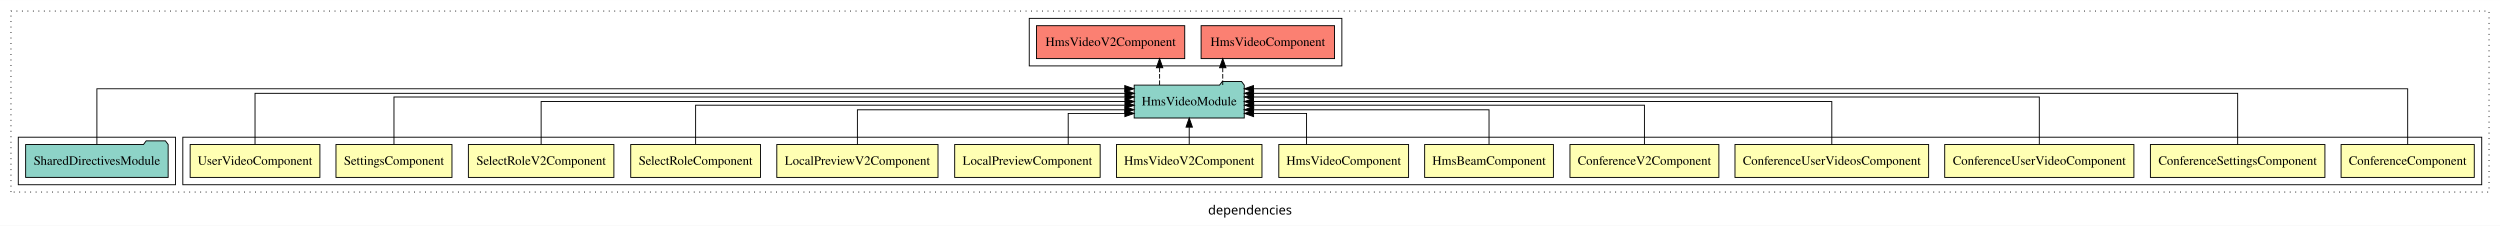
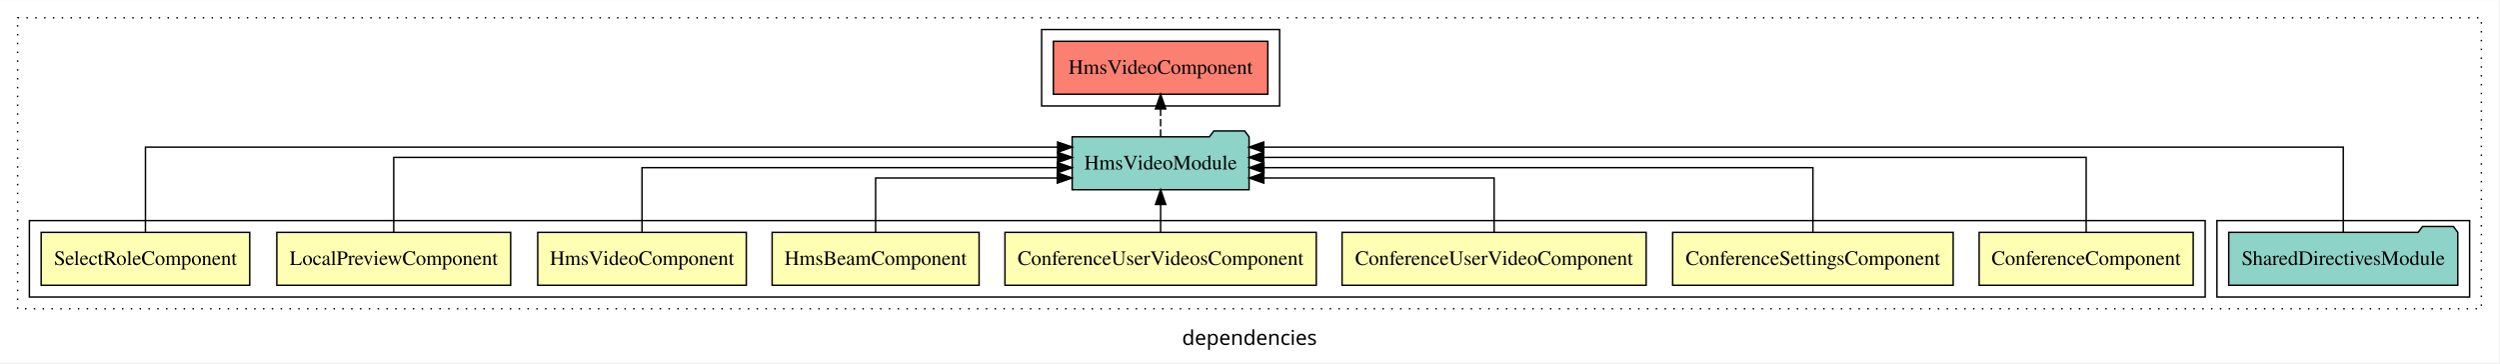
- <svg xmlns="http://www.w3.org/2000/svg" width="2735pt" height="247pt" viewBox="0.00 0.00 2735.00 246.80">
+ <svg xmlns="http://www.w3.org/2000/svg" width="1701pt" height="247pt" viewBox="0.00 0.00 1701.00 246.80">
  <g id="graph0" class="graph" transform="scale(1 1) rotate(0) translate(4 242.8)">
-     <polygon fill="white" stroke="transparent" points="-4,4 -4,-242.8 2731,-242.8 2731,4 -4,4" />
-     <text text-anchor="middle" x="1363.5" y="-8.2" font-family="sans-serif" font-size="14.00">dependencies</text>
+     <polygon fill="white" stroke="transparent" points="-4,4 -4,-242.8 1697,-242.8 1697,4 -4,4" />
+     <text text-anchor="middle" x="846.5" y="-8.2" font-family="sans-serif" font-size="14.00">dependencies</text>
    <g id="clust1" class="cluster">
-       <polygon fill="none" stroke="black" stroke-dasharray="1,5" points="8,-32.8 8,-230.8 2719,-230.8 2719,-32.8 8,-32.8" />
+       <polygon fill="none" stroke="black" stroke-dasharray="1,5" points="8,-32.8 8,-230.8 1685,-230.8 1685,-32.8 8,-32.8" />
+     </g>
+     <g id="clust11" class="cluster">
+       <polygon fill="none" stroke="black" points="1505,-40.8 1505,-92.8 1677,-92.8 1677,-40.8 1505,-40.8" />
+     </g>
+     <g id="clust12" class="cluster">
+       <polygon fill="none" stroke="black" points="705,-170.8 705,-222.8 867,-222.8 867,-170.8 705,-170.8" />
    </g>
    <g id="clust2" class="cluster">
-       <polygon fill="none" stroke="black" points="196,-40.8 196,-92.8 2711,-92.8 2711,-40.8 196,-40.8" />
-     </g>
-     <g id="clust18" class="cluster">
-       <polygon fill="none" stroke="black" points="1122,-170.8 1122,-222.8 1464,-222.8 1464,-170.8 1122,-170.8" />
-     </g>
-     <g id="clust17" class="cluster">
-       <polygon fill="none" stroke="black" points="16,-40.8 16,-92.8 188,-92.8 188,-40.8 16,-40.8" />
+       <polygon fill="none" stroke="black" points="16,-40.8 16,-92.8 1497,-92.8 1497,-40.8 16,-40.8" />
    </g>
    <g id="node1" class="node">
-       <polygon fill="#ffffb3" stroke="black" points="2702.85,-84.8 2557.15,-84.8 2557.15,-48.8 2702.85,-48.8 2702.85,-84.8" />
-       <text text-anchor="middle" x="2630" y="-62.6" font-family="Times,serif" font-size="14.00">ConferenceComponent</text>
+       <polygon fill="#ffffb3" stroke="black" points="1488.85,-84.8 1343.15,-84.8 1343.15,-48.8 1488.85,-48.8 1488.85,-84.8" />
+       <text text-anchor="middle" x="1416" y="-62.6" font-family="Times,serif" font-size="14.00">ConferenceComponent</text>
    </g>
-     <g id="node15" class="node">
-       <polygon fill="#8dd3c7" stroke="black" points="1357.2,-149.8 1354.2,-153.8 1333.2,-153.8 1330.2,-149.8 1236.8,-149.8 1236.8,-113.8 1357.2,-113.8 1357.2,-149.8" />
-       <text text-anchor="middle" x="1297" y="-127.6" font-family="Times,serif" font-size="14.00">HmsVideoModule</text>
+     <g id="node9" class="node">
+       <polygon fill="#8dd3c7" stroke="black" points="846.21,-149.8 843.21,-153.8 822.21,-153.8 819.21,-149.8 725.79,-149.8 725.79,-113.8 846.21,-113.8 846.21,-149.8" />
+       <text text-anchor="middle" x="786" y="-127.6" font-family="Times,serif" font-size="14.00">HmsVideoModule</text>
    </g>
    <g id="edge1" class="edge">
-       <path fill="none" stroke="black" d="M2630,-85.12C2630,-108.46 2630,-145.8 2630,-145.8 2630,-145.8 1367.3,-145.8 1367.3,-145.8" />
-       <polygon fill="black" stroke="black" points="1367.3,-142.3 1357.3,-145.8 1367.3,-149.3 1367.3,-142.3" />
+       <path fill="none" stroke="black" d="M1416,-84.93C1416,-105.37 1416,-135.8 1416,-135.8 1416,-135.8 856.12,-135.8 856.12,-135.8" />
+       <polygon fill="black" stroke="black" points="856.12,-132.3 846.12,-135.8 856.12,-139.3 856.12,-132.3" />
    </g>
    <g id="node2" class="node">
-       <polygon fill="#ffffb3" stroke="black" points="2539.46,-84.8 2348.54,-84.8 2348.54,-48.8 2539.46,-48.8 2539.46,-84.8" />
-       <text text-anchor="middle" x="2444" y="-62.6" font-family="Times,serif" font-size="14.00">ConferenceSettingsComponent</text>
+       <polygon fill="#ffffb3" stroke="black" points="1325.47,-84.8 1134.53,-84.8 1134.53,-48.8 1325.47,-48.8 1325.47,-84.8" />
+       <text text-anchor="middle" x="1230" y="-62.6" font-family="Times,serif" font-size="14.00">ConferenceSettingsComponent</text>
    </g>
    <g id="edge2" class="edge">
-       <path fill="none" stroke="black" d="M2444,-85.09C2444,-107.01 2444,-140.8 2444,-140.8 2444,-140.8 1367.45,-140.8 1367.45,-140.8" />
-       <polygon fill="black" stroke="black" points="1367.45,-137.3 1357.45,-140.8 1367.45,-144.3 1367.45,-137.3" />
+       <path fill="none" stroke="black" d="M1230,-85.07C1230,-103.36 1230,-128.8 1230,-128.8 1230,-128.8 856.34,-128.8 856.34,-128.8" />
+       <polygon fill="black" stroke="black" points="856.34,-125.3 846.34,-128.8 856.34,-132.3 856.34,-125.3" />
    </g>
    <g id="node3" class="node">
-       <polygon fill="#ffffb3" stroke="black" points="2330.49,-84.8 2123.51,-84.8 2123.51,-48.8 2330.49,-48.8 2330.49,-84.8" />
-       <text text-anchor="middle" x="2227" y="-62.6" font-family="Times,serif" font-size="14.00">ConferenceUserVideoComponent</text>
+       <polygon fill="#ffffb3" stroke="black" points="1116.5,-84.8 909.5,-84.8 909.5,-48.8 1116.5,-48.8 1116.5,-84.8" />
+       <text text-anchor="middle" x="1013" y="-62.6" font-family="Times,serif" font-size="14.00">ConferenceUserVideoComponent</text>
    </g>
    <g id="edge3" class="edge">
-       <path fill="none" stroke="black" d="M2227,-84.83C2227,-105.57 2227,-136.8 2227,-136.8 2227,-136.8 1367.3,-136.8 1367.3,-136.8" />
-       <polygon fill="black" stroke="black" points="1367.3,-133.3 1357.3,-136.8 1367.3,-140.3 1367.3,-133.3" />
+       <path fill="none" stroke="black" d="M1013,-84.81C1013,-100.85 1013,-121.8 1013,-121.8 1013,-121.8 856.24,-121.8 856.24,-121.8" />
+       <polygon fill="black" stroke="black" points="856.24,-118.3 846.24,-121.8 856.24,-125.3 856.24,-118.3" />
    </g>
    <g id="node4" class="node">
-       <polygon fill="#ffffb3" stroke="black" points="2105.93,-84.8 1894.07,-84.8 1894.07,-48.8 2105.93,-48.8 2105.93,-84.8" />
-       <text text-anchor="middle" x="2000" y="-62.6" font-family="Times,serif" font-size="14.00">ConferenceUserVideosComponent</text>
+       <polygon fill="#ffffb3" stroke="black" points="891.95,-84.8 680.05,-84.8 680.05,-48.8 891.95,-48.8 891.95,-84.8" />
+       <text text-anchor="middle" x="786" y="-62.6" font-family="Times,serif" font-size="14.00">ConferenceUserVideosComponent</text>
    </g>
    <g id="edge4" class="edge">
-       <path fill="none" stroke="black" d="M2000,-84.91C2000,-104.14 2000,-131.8 2000,-131.8 2000,-131.8 1367.24,-131.8 1367.24,-131.8" />
-       <polygon fill="black" stroke="black" points="1367.24,-128.3 1357.24,-131.8 1367.24,-135.3 1367.24,-128.3" />
+       <path fill="none" stroke="black" d="M786,-84.91C786,-84.91 786,-103.79 786,-103.79" />
+       <polygon fill="black" stroke="black" points="782.5,-103.79 786,-113.79 789.5,-103.79 782.5,-103.79" />
    </g>
    <g id="node5" class="node">
-       <polygon fill="#ffffb3" stroke="black" points="1876.46,-84.8 1713.54,-84.8 1713.54,-48.8 1876.46,-48.8 1876.46,-84.8" />
-       <text text-anchor="middle" x="1795" y="-62.6" font-family="Times,serif" font-size="14.00">ConferenceV2Component</text>
+       <polygon fill="#ffffb3" stroke="black" points="662.44,-84.8 521.56,-84.8 521.56,-48.8 662.44,-48.8 662.44,-84.8" />
+       <text text-anchor="middle" x="592" y="-62.6" font-family="Times,serif" font-size="14.00">HmsBeamComponent</text>
    </g>
    <g id="edge5" class="edge">
-       <path fill="none" stroke="black" d="M1795,-85.1C1795,-103.07 1795,-127.8 1795,-127.8 1795,-127.8 1367.57,-127.8 1367.57,-127.8" />
-       <polygon fill="black" stroke="black" points="1367.57,-124.3 1357.57,-127.8 1367.57,-131.3 1367.57,-124.3" />
+       <path fill="none" stroke="black" d="M592,-84.81C592,-100.85 592,-121.8 592,-121.8 592,-121.8 715.68,-121.8 715.68,-121.8" />
+       <polygon fill="black" stroke="black" points="715.68,-125.3 725.68,-121.8 715.68,-118.3 715.68,-125.3" />
    </g>
    <g id="node6" class="node">
-       <polygon fill="#ffffb3" stroke="black" points="1695.43,-84.8 1554.57,-84.8 1554.57,-48.8 1695.43,-48.8 1695.43,-84.8" />
-       <text text-anchor="middle" x="1625" y="-62.6" font-family="Times,serif" font-size="14.00">HmsBeamComponent</text>
+       <polygon fill="#ffffb3" stroke="black" points="503.99,-84.8 362.01,-84.8 362.01,-48.8 503.99,-48.8 503.99,-84.8" />
+       <text text-anchor="middle" x="433" y="-62.6" font-family="Times,serif" font-size="14.00">HmsVideoComponent</text>
    </g>
    <g id="edge6" class="edge">
-       <path fill="none" stroke="black" d="M1625,-84.83C1625,-101.2 1625,-122.8 1625,-122.8 1625,-122.8 1367.16,-122.8 1367.16,-122.8" />
-       <polygon fill="black" stroke="black" points="1367.16,-119.3 1357.16,-122.8 1367.16,-126.3 1367.16,-119.3" />
+       <path fill="none" stroke="black" d="M433,-85.07C433,-103.36 433,-128.8 433,-128.8 433,-128.8 715.72,-128.8 715.72,-128.8" />
+       <polygon fill="black" stroke="black" points="715.72,-132.3 725.72,-128.8 715.72,-125.3 715.72,-132.3" />
    </g>
    <g id="node7" class="node">
-       <polygon fill="#ffffb3" stroke="black" points="1536.99,-84.8 1395.01,-84.8 1395.01,-48.8 1536.99,-48.8 1536.99,-84.8" />
-       <text text-anchor="middle" x="1466" y="-62.6" font-family="Times,serif" font-size="14.00">HmsVideoComponent</text>
+       <polygon fill="#ffffb3" stroke="black" points="343.58,-84.8 184.42,-84.8 184.42,-48.8 343.58,-48.8 343.58,-84.8" />
+       <text text-anchor="middle" x="264" y="-62.6" font-family="Times,serif" font-size="14.00">LocalPreviewComponent</text>
    </g>
    <g id="edge7" class="edge">
-       <path fill="none" stroke="black" d="M1425.38,-84.99C1425.38,-99.98 1425.38,-118.8 1425.38,-118.8 1425.38,-118.8 1367.43,-118.8 1367.43,-118.8" />
-       <polygon fill="black" stroke="black" points="1367.43,-115.3 1357.43,-118.8 1367.43,-122.3 1367.43,-115.3" />
+       <path fill="none" stroke="black" d="M264,-84.93C264,-105.37 264,-135.8 264,-135.8 264,-135.8 715.87,-135.8 715.87,-135.8" />
+       <polygon fill="black" stroke="black" points="715.87,-139.3 725.87,-135.8 715.87,-132.3 715.87,-139.3" />
    </g>
    <g id="node8" class="node">
-       <polygon fill="#ffffb3" stroke="black" points="1376.59,-84.8 1217.41,-84.8 1217.41,-48.8 1376.59,-48.8 1376.59,-84.8" />
-       <text text-anchor="middle" x="1297" y="-62.6" font-family="Times,serif" font-size="14.00">HmsVideoV2Component</text>
+       <polygon fill="#ffffb3" stroke="black" points="165.98,-84.8 24.02,-84.8 24.02,-48.8 165.98,-48.8 165.98,-84.8" />
+       <text text-anchor="middle" x="95" y="-62.6" font-family="Times,serif" font-size="14.00">SelectRoleComponent</text>
    </g>
    <g id="edge8" class="edge">
-       <path fill="none" stroke="black" d="M1297,-84.91C1297,-84.91 1297,-103.79 1297,-103.79" />
-       <polygon fill="black" stroke="black" points="1293.5,-103.79 1297,-113.79 1300.5,-103.79 1293.5,-103.79" />
+       <path fill="none" stroke="black" d="M95,-84.81C95,-107.29 95,-142.8 95,-142.8 95,-142.8 715.89,-142.8 715.89,-142.8" />
+       <polygon fill="black" stroke="black" points="715.89,-146.3 725.89,-142.8 715.89,-139.3 715.89,-146.3" />
    </g>
-     <g id="node9" class="node">
-       <polygon fill="#ffffb3" stroke="black" points="1199.57,-84.8 1040.43,-84.8 1040.43,-48.8 1199.57,-48.8 1199.57,-84.8" />
-       <text text-anchor="middle" x="1120" y="-62.6" font-family="Times,serif" font-size="14.00">LocalPreviewComponent</text>
+     <g id="node11" class="node">
+       <polygon fill="#fb8072" stroke="black" points="858.99,-214.8 713.01,-214.8 713.01,-178.8 858.99,-178.8 858.99,-214.8" />
+       <text text-anchor="middle" x="786" y="-192.6" font-family="Times,serif" font-size="14.00">HmsVideoComponent </text>
+     </g>
+     <g id="edge10" class="edge">
+       <path fill="none" stroke="black" stroke-dasharray="5,2" d="M786,-149.91C786,-149.91 786,-168.79 786,-168.79" />
+       <polygon fill="black" stroke="black" points="782.5,-168.79 786,-178.79 789.5,-168.79 782.5,-168.79" />
+     </g>
+     <g id="node10" class="node">
+       <polygon fill="#8dd3c7" stroke="black" points="1668.96,-84.8 1665.96,-88.8 1644.96,-88.8 1641.96,-84.8 1513.04,-84.8 1513.04,-48.8 1668.96,-48.8 1668.96,-84.8" />
+       <text text-anchor="middle" x="1591" y="-62.6" font-family="Times,serif" font-size="14.00">SharedDirectivesModule</text>
    </g>
    <g id="edge9" class="edge">
-       <path fill="none" stroke="black" d="M1164.62,-84.99C1164.62,-99.98 1164.62,-118.8 1164.62,-118.8 1164.62,-118.8 1226.62,-118.8 1226.62,-118.8" />
-       <polygon fill="black" stroke="black" points="1226.62,-122.3 1236.62,-118.8 1226.62,-115.3 1226.62,-122.3" />
-     </g>
-     <g id="node10" class="node">
-       <polygon fill="#ffffb3" stroke="black" points="1022.18,-84.8 845.82,-84.8 845.82,-48.8 1022.18,-48.8 1022.18,-84.8" />
-       <text text-anchor="middle" x="934" y="-62.6" font-family="Times,serif" font-size="14.00">LocalPreviewV2Component</text>
-     </g>
-     <g id="edge10" class="edge">
-       <path fill="none" stroke="black" d="M934,-84.83C934,-101.2 934,-122.8 934,-122.8 934,-122.8 1226.65,-122.8 1226.65,-122.8" />
-       <polygon fill="black" stroke="black" points="1226.65,-126.3 1236.65,-122.8 1226.65,-119.3 1226.65,-126.3" />
-     </g>
-     <g id="node11" class="node">
-       <polygon fill="#ffffb3" stroke="black" points="827.98,-84.8 686.02,-84.8 686.02,-48.8 827.98,-48.8 827.98,-84.8" />
-       <text text-anchor="middle" x="757" y="-62.6" font-family="Times,serif" font-size="14.00">SelectRoleComponent</text>
-     </g>
-     <g id="edge11" class="edge">
-       <path fill="none" stroke="black" d="M757,-85.1C757,-103.07 757,-127.8 757,-127.8 757,-127.8 1226.89,-127.8 1226.89,-127.8" />
-       <polygon fill="black" stroke="black" points="1226.89,-131.3 1236.89,-127.8 1226.89,-124.3 1226.89,-131.3" />
-     </g>
-     <g id="node12" class="node">
-       <polygon fill="#ffffb3" stroke="black" points="667.59,-84.8 508.41,-84.8 508.41,-48.8 667.59,-48.8 667.59,-84.8" />
-       <text text-anchor="middle" x="588" y="-62.6" font-family="Times,serif" font-size="14.00">SelectRoleV2Component</text>
-     </g>
-     <g id="edge12" class="edge">
-       <path fill="none" stroke="black" d="M588,-84.91C588,-104.14 588,-131.8 588,-131.8 588,-131.8 1226.86,-131.8 1226.86,-131.8" />
-       <polygon fill="black" stroke="black" points="1226.86,-135.3 1236.86,-131.8 1226.86,-128.3 1226.86,-135.3" />
-     </g>
-     <g id="node13" class="node">
-       <polygon fill="#ffffb3" stroke="black" points="490.45,-84.8 363.55,-84.8 363.55,-48.8 490.45,-48.8 490.45,-84.8" />
-       <text text-anchor="middle" x="427" y="-62.6" font-family="Times,serif" font-size="14.00">SettingsComponent</text>
-     </g>
-     <g id="edge13" class="edge">
-       <path fill="none" stroke="black" d="M427,-84.83C427,-105.57 427,-136.8 427,-136.8 427,-136.8 1226.86,-136.8 1226.86,-136.8" />
-       <polygon fill="black" stroke="black" points="1226.86,-140.3 1236.86,-136.8 1226.86,-133.3 1226.86,-140.3" />
-     </g>
-     <g id="node14" class="node">
-       <polygon fill="#ffffb3" stroke="black" points="345.97,-84.8 204.03,-84.8 204.03,-48.8 345.97,-48.8 345.97,-84.8" />
-       <text text-anchor="middle" x="275" y="-62.6" font-family="Times,serif" font-size="14.00">UserVideoComponent</text>
-     </g>
-     <g id="edge14" class="edge">
-       <path fill="none" stroke="black" d="M275,-85.09C275,-107.01 275,-140.8 275,-140.8 275,-140.8 1226.88,-140.8 1226.88,-140.8" />
-       <polygon fill="black" stroke="black" points="1226.88,-144.3 1236.88,-140.8 1226.88,-137.3 1226.88,-144.3" />
-     </g>
-     <g id="node17" class="node">
-       <polygon fill="#fb8072" stroke="black" points="1455.99,-214.8 1310.01,-214.8 1310.01,-178.8 1455.99,-178.8 1455.99,-214.8" />
-       <text text-anchor="middle" x="1383" y="-192.6" font-family="Times,serif" font-size="14.00">HmsVideoComponent </text>
-     </g>
-     <g id="edge16" class="edge">
-       <path fill="none" stroke="black" stroke-dasharray="5,2" d="M1333.68,-149.91C1333.68,-149.91 1333.68,-168.79 1333.68,-168.79" />
-       <polygon fill="black" stroke="black" points="1330.18,-168.79 1333.68,-178.79 1337.18,-168.79 1330.18,-168.79" />
-     </g>
-     <g id="node18" class="node">
-       <polygon fill="#fb8072" stroke="black" points="1292.09,-214.8 1129.91,-214.8 1129.91,-178.8 1292.09,-178.8 1292.09,-214.8" />
-       <text text-anchor="middle" x="1211" y="-192.6" font-family="Times,serif" font-size="14.00">HmsVideoV2Component </text>
-     </g>
-     <g id="edge17" class="edge">
-       <path fill="none" stroke="black" stroke-dasharray="5,2" d="M1264.6,-149.91C1264.6,-149.91 1264.6,-168.79 1264.6,-168.79" />
-       <polygon fill="black" stroke="black" points="1261.1,-168.79 1264.6,-178.79 1268.1,-168.79 1261.1,-168.79" />
-     </g>
-     <g id="node16" class="node">
-       <polygon fill="#8dd3c7" stroke="black" points="179.95,-84.8 176.95,-88.8 155.95,-88.8 152.95,-84.8 24.05,-84.8 24.05,-48.8 179.95,-48.8 179.95,-84.8" />
-       <text text-anchor="middle" x="102" y="-62.6" font-family="Times,serif" font-size="14.00">SharedDirectivesModule</text>
-     </g>
-     <g id="edge15" class="edge">
-       <path fill="none" stroke="black" d="M102,-85.12C102,-108.46 102,-145.8 102,-145.8 102,-145.8 1226.51,-145.8 1226.51,-145.8" />
-       <polygon fill="black" stroke="black" points="1226.51,-149.3 1236.51,-145.8 1226.51,-142.3 1226.51,-149.3" />
+       <path fill="none" stroke="black" d="M1591,-84.81C1591,-107.29 1591,-142.8 1591,-142.8 1591,-142.8 856.18,-142.8 856.18,-142.8" />
+       <polygon fill="black" stroke="black" points="856.18,-139.3 846.18,-142.8 856.18,-146.3 856.18,-139.3" />
    </g>
  </g>
</svg>
